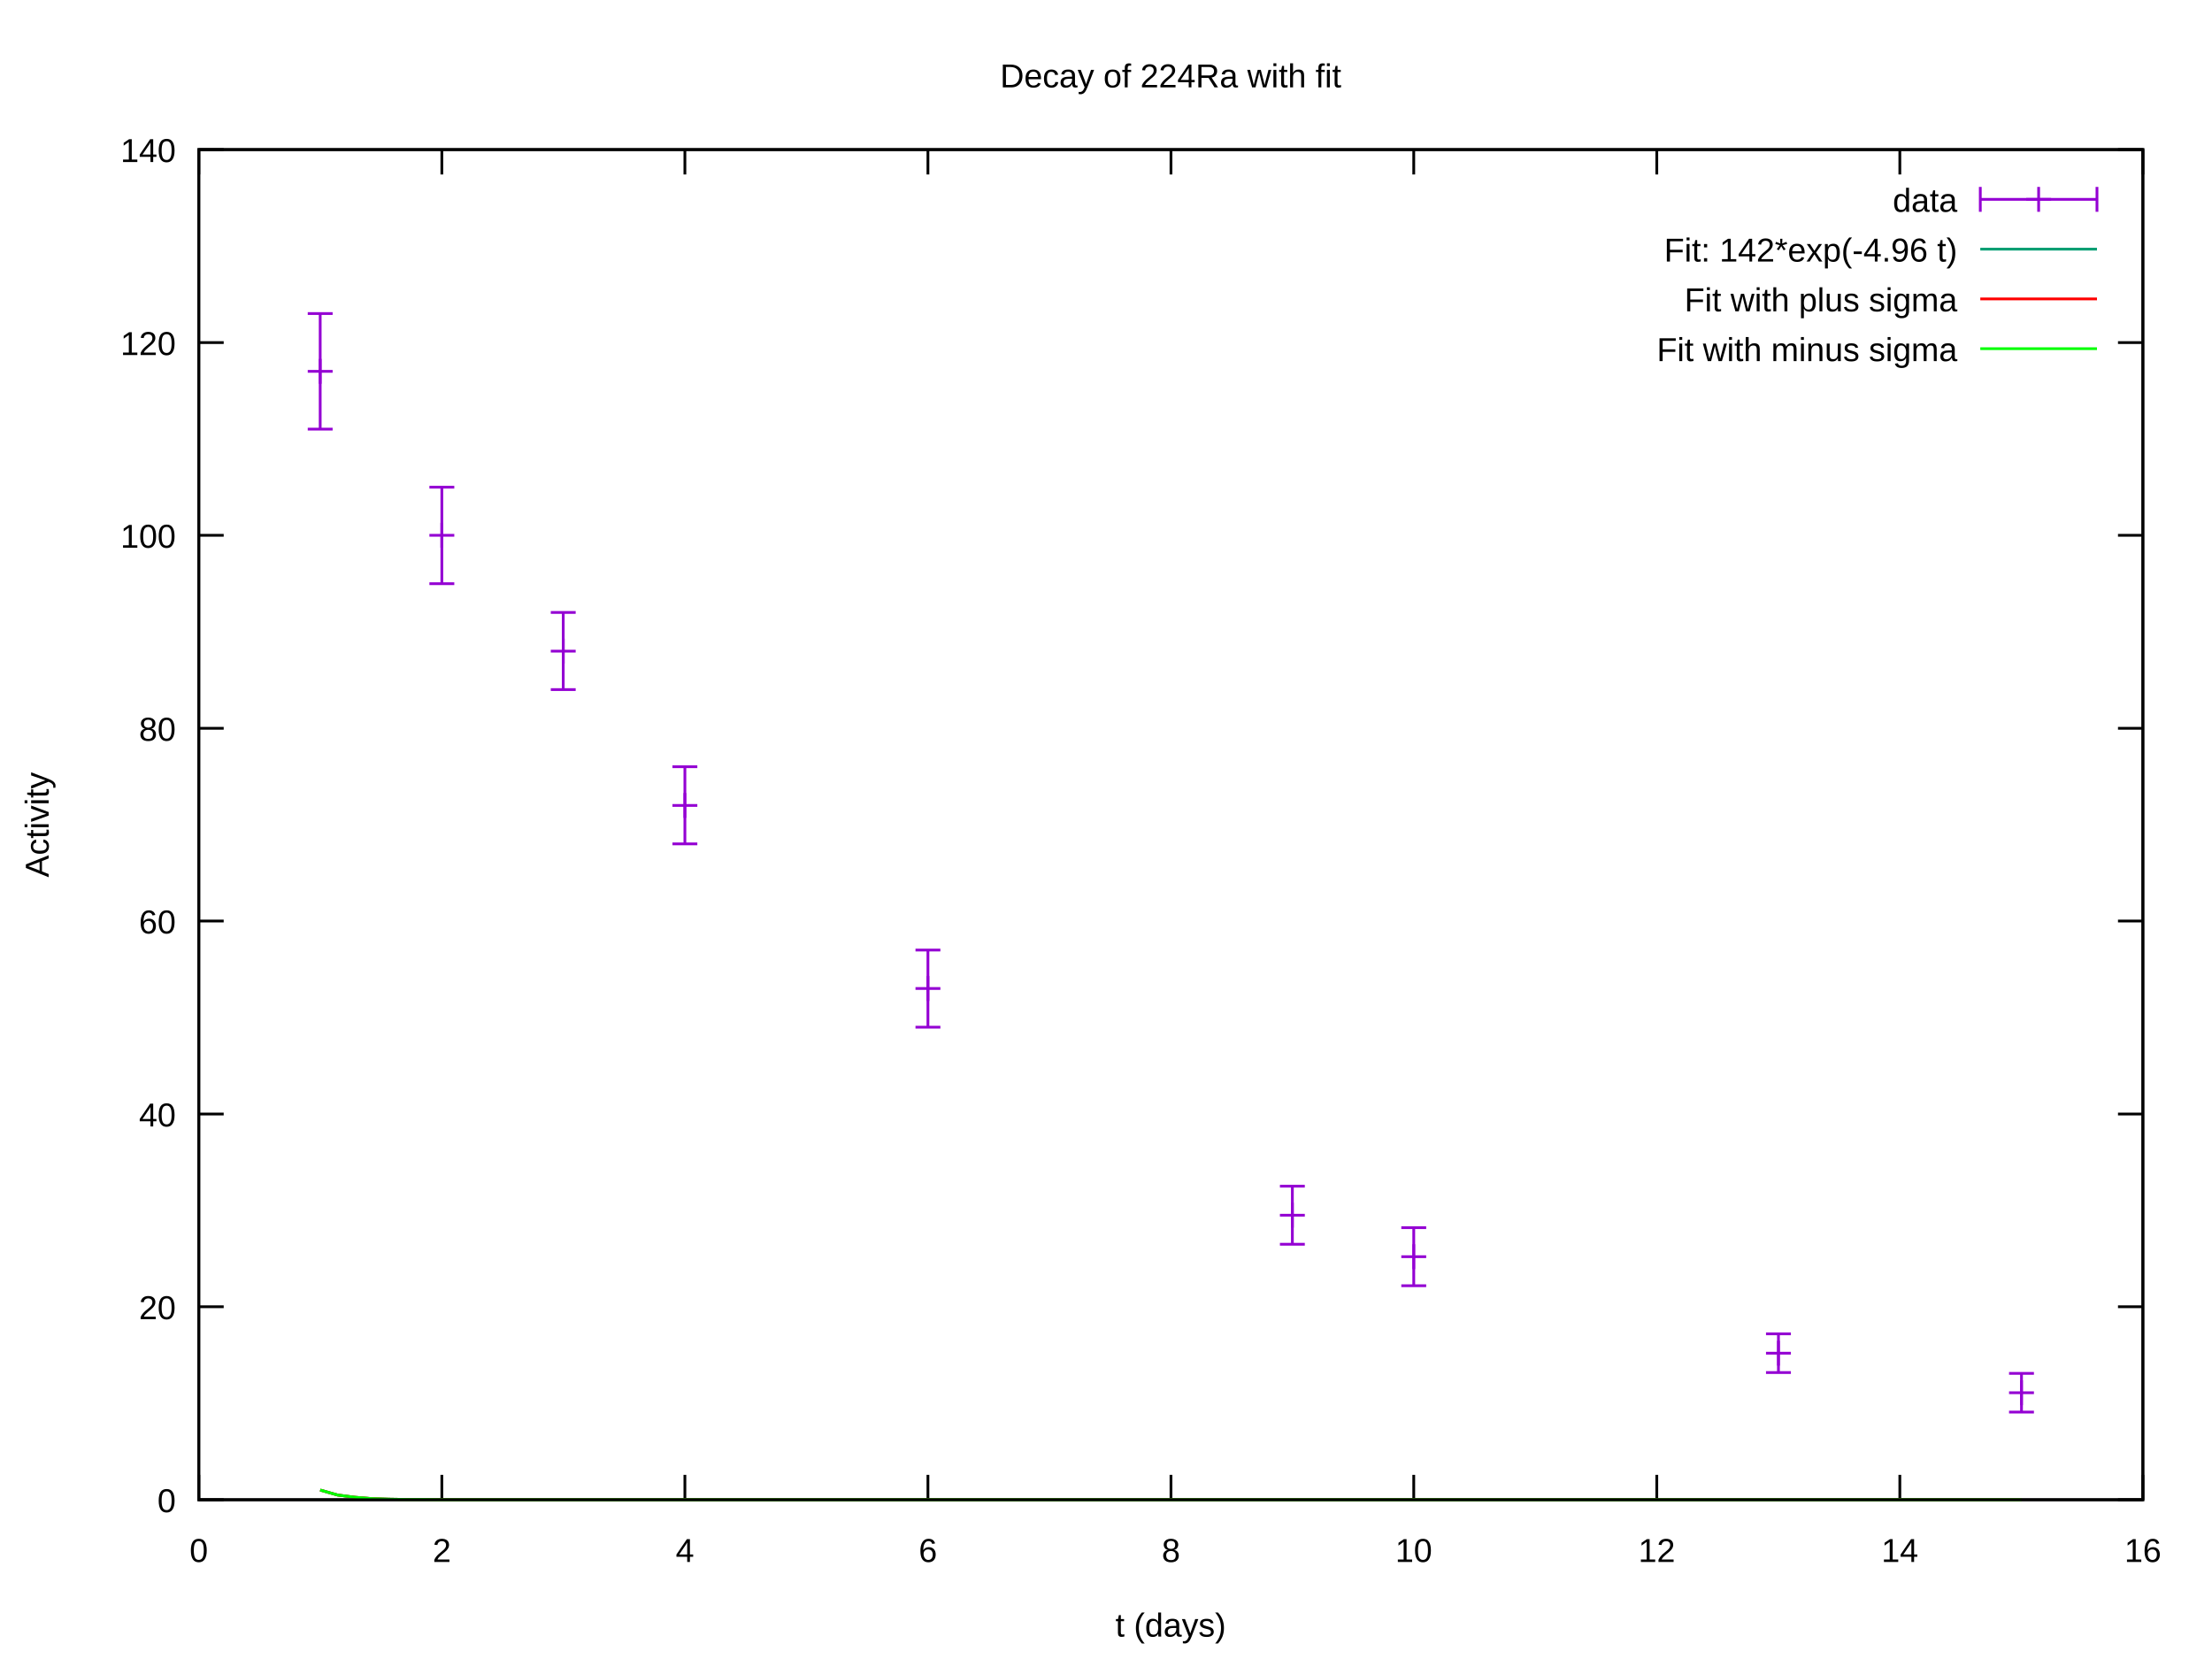
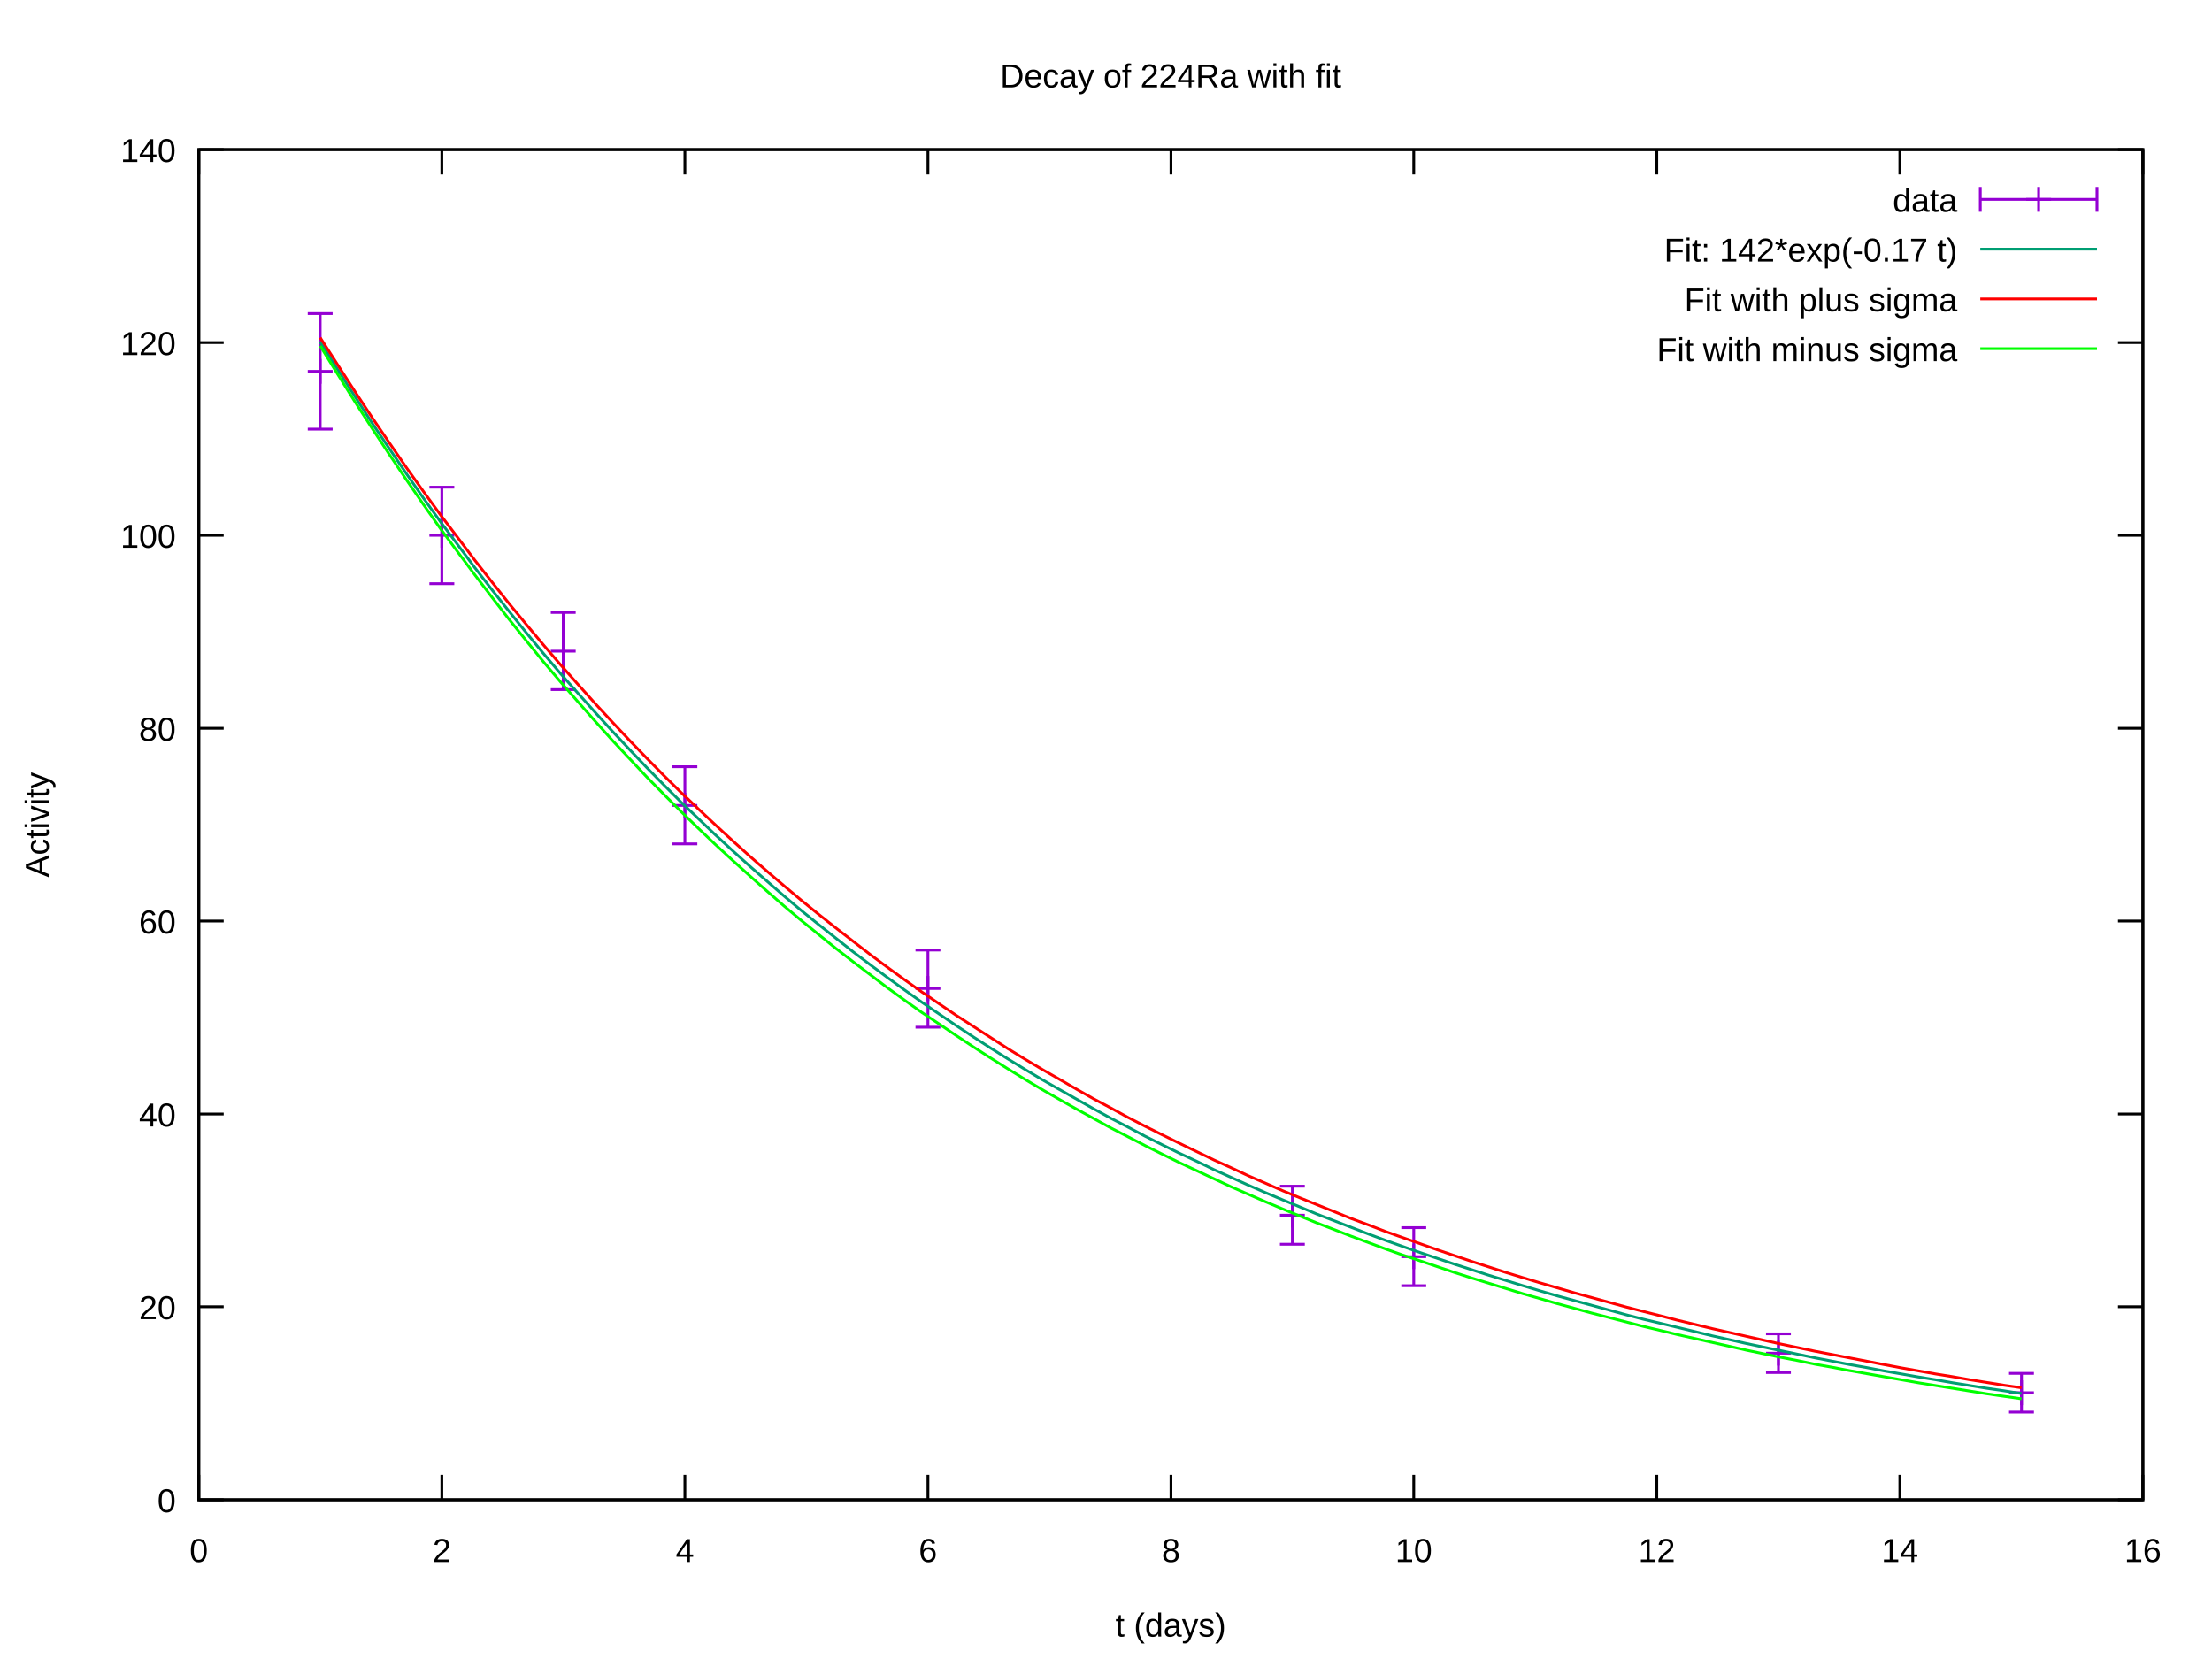
<svg xmlns="http://www.w3.org/2000/svg" xmlns:xlink="http://www.w3.org/1999/xlink" width="800" height="600" viewBox="0 0 800 600">
  <g id="gnuplot_canvas">
    <rect x="0" y="0" width="800" height="600" fill="#ffffff" />
    <defs>
      <circle id="gpDot" r="0.5" stroke-width="0.5" />
      <path id="gpPt0" stroke-width="0.222" stroke="currentColor" d="M-1,0 h2 M0,-1 v2" />
      <path id="gpPt1" stroke-width="0.222" stroke="currentColor" d="M-1,-1 L1,1 M1,-1 L-1,1" />
      <path id="gpPt2" stroke-width="0.222" stroke="currentColor" d="M-1,0 L1,0 M0,-1 L0,1 M-1,-1 L1,1 M-1,1 L1,-1" />
      <rect id="gpPt3" stroke-width="0.222" stroke="currentColor" x="-1" y="-1" width="2" height="2" />
      <rect id="gpPt4" stroke-width="0.222" stroke="currentColor" fill="currentColor" x="-1" y="-1" width="2" height="2" />
      <circle id="gpPt5" stroke-width="0.222" stroke="currentColor" cx="0" cy="0" r="1" />
      <use xlink:href="#gpPt5" id="gpPt6" fill="currentColor" stroke="none" />
      <path id="gpPt7" stroke-width="0.222" stroke="currentColor" d="M0,-1.33 L-1.33,0.67 L1.33,0.67 z" />
      <use xlink:href="#gpPt7" id="gpPt8" fill="currentColor" stroke="none" />
      <use xlink:href="#gpPt7" id="gpPt9" stroke="currentColor" transform="rotate(180)" />
      <use xlink:href="#gpPt9" id="gpPt10" fill="currentColor" stroke="none" />
      <use xlink:href="#gpPt3" id="gpPt11" stroke="currentColor" transform="rotate(45)" />
      <use xlink:href="#gpPt11" id="gpPt12" fill="currentColor" stroke="none" />
      <path id="gpPt13" stroke-width="0.222" stroke="currentColor" d="M0,1.330 L1.265,0.411 L0.782,-1.067 L-0.782,-1.076 L-1.265,0.411 z" />
      <use xlink:href="#gpPt13" id="gpPt14" fill="currentColor" stroke="none" />
      <filter id="textbox" filterUnits="objectBoundingBox" x="0" y="0" height="1" width="1">
        <feFlood flood-color="#FFFFFF" flood-opacity="1" result="bgnd" />
        <feComposite in="SourceGraphic" in2="bgnd" operator="atop" />
      </filter>
      <filter id="greybox" filterUnits="objectBoundingBox" x="0" y="0" height="1" width="1">
        <feFlood flood-color="lightgrey" flood-opacity="1" result="grey" />
        <feComposite in="SourceGraphic" in2="grey" operator="atop" />
      </filter>
    </defs>
    <g fill="none" color="#FFFFFF" stroke="currentColor" stroke-width="1.00" stroke-linecap="butt" stroke-linejoin="miter">
</g>
    <g fill="none" color="black" stroke="currentColor" stroke-width="1.00" stroke-linecap="butt" stroke-linejoin="miter">
      <path stroke="black" d="M71.9,542.4 L80.9,542.4 M775.0,542.4 L766.0,542.4  " />
      <g transform="translate(63.6,546.9)" stroke="none" fill="black" font-family="Arial" font-size="12.00" text-anchor="end">
        <text>
          <tspan font-family="Arial"> 0</tspan>
        </text>
      </g>
    </g>
    <g fill="none" color="black" stroke="currentColor" stroke-width="1.00" stroke-linecap="butt" stroke-linejoin="miter">
      <path stroke="black" d="M71.9,472.6 L80.9,472.6 M775.0,472.6 L766.0,472.6  " />
      <g transform="translate(63.6,477.1)" stroke="none" fill="black" font-family="Arial" font-size="12.00" text-anchor="end">
        <text>
          <tspan font-family="Arial"> 20</tspan>
        </text>
      </g>
    </g>
    <g fill="none" color="black" stroke="currentColor" stroke-width="1.00" stroke-linecap="butt" stroke-linejoin="miter">
      <path stroke="black" d="M71.9,402.9 L80.9,402.9 M775.0,402.9 L766.0,402.9  " />
      <g transform="translate(63.6,407.4)" stroke="none" fill="black" font-family="Arial" font-size="12.00" text-anchor="end">
        <text>
          <tspan font-family="Arial"> 40</tspan>
        </text>
      </g>
    </g>
    <g fill="none" color="black" stroke="currentColor" stroke-width="1.00" stroke-linecap="butt" stroke-linejoin="miter">
      <path stroke="black" d="M71.9,333.1 L80.9,333.1 M775.0,333.1 L766.0,333.1  " />
      <g transform="translate(63.6,337.6)" stroke="none" fill="black" font-family="Arial" font-size="12.00" text-anchor="end">
        <text>
          <tspan font-family="Arial"> 60</tspan>
        </text>
      </g>
    </g>
    <g fill="none" color="black" stroke="currentColor" stroke-width="1.00" stroke-linecap="butt" stroke-linejoin="miter">
      <path stroke="black" d="M71.9,263.4 L80.9,263.4 M775.0,263.4 L766.0,263.4  " />
      <g transform="translate(63.6,267.9)" stroke="none" fill="black" font-family="Arial" font-size="12.00" text-anchor="end">
        <text>
          <tspan font-family="Arial"> 80</tspan>
        </text>
      </g>
    </g>
    <g fill="none" color="black" stroke="currentColor" stroke-width="1.00" stroke-linecap="butt" stroke-linejoin="miter">
      <path stroke="black" d="M71.9,193.6 L80.9,193.6 M775.0,193.6 L766.0,193.6  " />
      <g transform="translate(63.6,198.1)" stroke="none" fill="black" font-family="Arial" font-size="12.00" text-anchor="end">
        <text>
          <tspan font-family="Arial"> 100</tspan>
        </text>
      </g>
    </g>
    <g fill="none" color="black" stroke="currentColor" stroke-width="1.00" stroke-linecap="butt" stroke-linejoin="miter">
      <path stroke="black" d="M71.9,123.9 L80.9,123.9 M775.0,123.9 L766.0,123.9  " />
      <g transform="translate(63.6,128.4)" stroke="none" fill="black" font-family="Arial" font-size="12.00" text-anchor="end">
        <text>
          <tspan font-family="Arial"> 120</tspan>
        </text>
      </g>
    </g>
    <g fill="none" color="black" stroke="currentColor" stroke-width="1.00" stroke-linecap="butt" stroke-linejoin="miter">
      <path stroke="black" d="M71.9,54.1 L80.9,54.1 M775.0,54.1 L766.0,54.1  " />
      <g transform="translate(63.6,58.6)" stroke="none" fill="black" font-family="Arial" font-size="12.00" text-anchor="end">
        <text>
          <tspan font-family="Arial"> 140</tspan>
        </text>
      </g>
    </g>
    <g fill="none" color="black" stroke="currentColor" stroke-width="1.00" stroke-linecap="butt" stroke-linejoin="miter">
      <path stroke="black" d="M71.9,542.4 L71.9,533.4 M71.9,54.1 L71.9,63.1  " />
      <g transform="translate(71.9,564.9)" stroke="none" fill="black" font-family="Arial" font-size="12.00" text-anchor="middle">
        <text>
          <tspan font-family="Arial"> 0</tspan>
        </text>
      </g>
    </g>
    <g fill="none" color="black" stroke="currentColor" stroke-width="1.00" stroke-linecap="butt" stroke-linejoin="miter">
      <path stroke="black" d="M159.8,542.4 L159.8,533.4 M159.8,54.1 L159.8,63.1  " />
      <g transform="translate(159.8,564.9)" stroke="none" fill="black" font-family="Arial" font-size="12.00" text-anchor="middle">
        <text>
          <tspan font-family="Arial"> 2</tspan>
        </text>
      </g>
    </g>
    <g fill="none" color="black" stroke="currentColor" stroke-width="1.00" stroke-linecap="butt" stroke-linejoin="miter">
      <path stroke="black" d="M247.7,542.4 L247.7,533.4 M247.7,54.1 L247.7,63.1  " />
      <g transform="translate(247.7,564.9)" stroke="none" fill="black" font-family="Arial" font-size="12.00" text-anchor="middle">
        <text>
          <tspan font-family="Arial"> 4</tspan>
        </text>
      </g>
    </g>
    <g fill="none" color="black" stroke="currentColor" stroke-width="1.00" stroke-linecap="butt" stroke-linejoin="miter">
      <path stroke="black" d="M335.6,542.4 L335.6,533.4 M335.6,54.1 L335.6,63.1  " />
      <g transform="translate(335.6,564.9)" stroke="none" fill="black" font-family="Arial" font-size="12.00" text-anchor="middle">
        <text>
          <tspan font-family="Arial"> 6</tspan>
        </text>
      </g>
    </g>
    <g fill="none" color="black" stroke="currentColor" stroke-width="1.00" stroke-linecap="butt" stroke-linejoin="miter">
      <path stroke="black" d="M423.5,542.4 L423.5,533.4 M423.5,54.1 L423.5,63.1  " />
      <g transform="translate(423.5,564.9)" stroke="none" fill="black" font-family="Arial" font-size="12.00" text-anchor="middle">
        <text>
          <tspan font-family="Arial"> 8</tspan>
        </text>
      </g>
    </g>
    <g fill="none" color="black" stroke="currentColor" stroke-width="1.00" stroke-linecap="butt" stroke-linejoin="miter">
      <path stroke="black" d="M511.3,542.4 L511.3,533.4 M511.3,54.1 L511.3,63.1  " />
      <g transform="translate(511.3,564.9)" stroke="none" fill="black" font-family="Arial" font-size="12.00" text-anchor="middle">
        <text>
          <tspan font-family="Arial"> 10</tspan>
        </text>
      </g>
    </g>
    <g fill="none" color="black" stroke="currentColor" stroke-width="1.00" stroke-linecap="butt" stroke-linejoin="miter">
      <path stroke="black" d="M599.2,542.4 L599.2,533.4 M599.2,54.1 L599.2,63.1  " />
      <g transform="translate(599.2,564.9)" stroke="none" fill="black" font-family="Arial" font-size="12.00" text-anchor="middle">
        <text>
          <tspan font-family="Arial"> 12</tspan>
        </text>
      </g>
    </g>
    <g fill="none" color="black" stroke="currentColor" stroke-width="1.00" stroke-linecap="butt" stroke-linejoin="miter">
      <path stroke="black" d="M687.1,542.4 L687.1,533.4 M687.1,54.1 L687.1,63.1  " />
      <g transform="translate(687.1,564.9)" stroke="none" fill="black" font-family="Arial" font-size="12.00" text-anchor="middle">
        <text>
          <tspan font-family="Arial"> 14</tspan>
        </text>
      </g>
    </g>
    <g fill="none" color="black" stroke="currentColor" stroke-width="1.00" stroke-linecap="butt" stroke-linejoin="miter">
      <path stroke="black" d="M775.0,542.4 L775.0,533.4 M775.0,54.1 L775.0,63.1  " />
      <g transform="translate(775.0,564.9)" stroke="none" fill="black" font-family="Arial" font-size="12.00" text-anchor="middle">
        <text>
          <tspan font-family="Arial"> 16</tspan>
        </text>
      </g>
    </g>
    <g fill="none" color="black" stroke="currentColor" stroke-width="1.00" stroke-linecap="butt" stroke-linejoin="miter">
</g>
    <g fill="none" color="black" stroke="currentColor" stroke-width="1.00" stroke-linecap="butt" stroke-linejoin="miter">
      <path stroke="black" d="M71.9,54.1 L71.9,542.4 L775.0,542.4 L775.0,54.1 L71.9,54.1 Z  " />
    </g>
    <g fill="none" color="black" stroke="currentColor" stroke-width="1.00" stroke-linecap="butt" stroke-linejoin="miter">
      <g transform="translate(17.6,298.3) rotate(270)" stroke="none" fill="black" font-family="Arial" font-size="12.00" text-anchor="middle">
        <text>
          <tspan font-family="Arial">Activity</tspan>
        </text>
      </g>
    </g>
    <g fill="none" color="black" stroke="currentColor" stroke-width="1.00" stroke-linecap="butt" stroke-linejoin="miter">
      <g transform="translate(423.4,591.9)" stroke="none" fill="black" font-family="Arial" font-size="12.00" text-anchor="middle">
        <text>
          <tspan font-family="Arial">t (days)</tspan>
        </text>
      </g>
    </g>
    <g fill="none" color="black" stroke="currentColor" stroke-width="1.00" stroke-linecap="butt" stroke-linejoin="miter">
      <g transform="translate(423.4,31.6)" stroke="none" fill="black" font-family="Arial" font-size="12.00" text-anchor="middle">
        <text>
          <tspan font-family="Arial">Decay of 224Ra with fit</tspan>
        </text>
      </g>
    </g>
    <g id="gnuplot_plot_1">
      <g fill="none" color="black" stroke="currentColor" stroke-width="1.00" stroke-linecap="butt" stroke-linejoin="miter">
        <g transform="translate(707.9,76.6)" stroke="none" fill="black" font-family="Arial" font-size="12.00" text-anchor="end">
          <text>
            <tspan font-family="Arial">data</tspan>
          </text>
        </g>
      </g>
      <g fill="none" color="black" stroke="currentColor" stroke-width="1.00" stroke-linecap="butt" stroke-linejoin="miter">
        <path stroke="rgb(148,   0, 211)" d="M716.2,72.1 L758.4,72.1 M716.2,67.6 L716.2,76.6 M758.4,67.6 L758.4,76.6 M115.8,155.2 L115.8,113.4   M111.3,155.2 L120.3,155.2 M111.3,113.4 L120.3,113.4 M159.8,211.1 L159.8,176.2 M155.3,211.1 L164.3,211.1   M155.3,176.2 L164.3,176.2 M203.7,249.4 L203.7,221.5 M199.2,249.4 L208.2,249.4 M199.2,221.5 L208.2,221.5   M247.7,305.2 L247.7,277.3 M243.2,305.2 L252.2,305.2 M243.2,277.3 L252.2,277.3 M335.6,371.5 L335.6,343.6   M331.1,371.5 L340.1,371.5 M331.1,343.6 L340.1,343.6 M467.4,450.0 L467.4,429.0 M462.9,450.0 L471.9,450.0   M462.9,429.0 L471.9,429.0 M511.3,465.0 L511.3,444.0 M506.8,465.0 L515.8,465.0 M506.8,444.0 L515.8,444.0   M643.2,496.4 L643.2,482.4 M638.7,496.4 L647.7,496.4 M638.7,482.4 L647.7,482.4 M731.1,510.7 L731.1,496.7   M726.6,510.7 L735.6,510.7 M726.6,496.7 L735.6,496.7  " />
        <use xlink:href="#gpPt0" transform="translate(115.8,134.3) scale(4.50)" color="rgb(148,   0, 211)" />
        <use xlink:href="#gpPt0" transform="translate(159.8,193.6) scale(4.50)" color="rgb(148,   0, 211)" />
        <use xlink:href="#gpPt0" transform="translate(203.7,235.5) scale(4.50)" color="rgb(148,   0, 211)" />
        <use xlink:href="#gpPt0" transform="translate(247.7,291.3) scale(4.50)" color="rgb(148,   0, 211)" />
        <use xlink:href="#gpPt0" transform="translate(335.6,357.5) scale(4.50)" color="rgb(148,   0, 211)" />
        <use xlink:href="#gpPt0" transform="translate(467.4,439.5) scale(4.50)" color="rgb(148,   0, 211)" />
        <use xlink:href="#gpPt0" transform="translate(511.3,454.5) scale(4.50)" color="rgb(148,   0, 211)" />
        <use xlink:href="#gpPt0" transform="translate(643.2,489.4) scale(4.50)" color="rgb(148,   0, 211)" />
        <use xlink:href="#gpPt0" transform="translate(731.1,503.7) scale(4.50)" color="rgb(148,   0, 211)" />
        <use xlink:href="#gpPt0" transform="translate(737.3,72.1) scale(4.50)" color="rgb(148,   0, 211)" />
      </g>
    </g>
    <g id="gnuplot_plot_2">
      <g fill="none" color="black" stroke="currentColor" stroke-width="1.00" stroke-linecap="butt" stroke-linejoin="miter">
        <g transform="translate(707.9,94.6)" stroke="none" fill="black" font-family="Arial" font-size="12.00" text-anchor="end">
          <text>
-             <tspan font-family="Arial">Fit: 142*exp(-4.96 t)</tspan>
-           </text>
-         </g>
-       </g>
-       <g fill="none" color="black" stroke="currentColor" stroke-width="1.00" stroke-linecap="butt" stroke-linejoin="miter">
-         <path stroke="rgb(  0, 158, 115)" d="M716.2,90.1 L758.4,90.1 M115.8,538.9 L122.1,540.7 L128.3,541.5 L134.5,542.0 L140.7,542.2 L146.9,542.3   L153.1,542.3 L159.3,542.4 L165.6,542.4 L171.8,542.4 L178.0,542.4 L184.2,542.4 L190.4,542.4 L196.6,542.4   L202.8,542.4 L209.1,542.4 L215.3,542.4 L221.5,542.4 L227.7,542.4 L233.9,542.4 L240.1,542.4 L246.3,542.4   L252.6,542.4 L258.8,542.4 L265.0,542.4 L271.2,542.4 L277.4,542.4 L283.6,542.4 L289.8,542.4 L296.1,542.4   L302.3,542.4 L308.5,542.4 L314.7,542.4 L320.9,542.4 L327.1,542.4 L333.3,542.4 L339.6,542.4 L345.8,542.4   L352.0,542.4 L358.2,542.4 L364.4,542.4 L370.6,542.4 L376.8,542.4 L383.1,542.4 L389.3,542.4 L395.5,542.4   L401.7,542.4 L407.9,542.4 L414.1,542.4 L420.3,542.4 L426.6,542.4 L432.8,542.4 L439.0,542.4 L445.2,542.4   L451.4,542.4 L457.6,542.4 L463.8,542.4 L470.1,542.4 L476.3,542.4 L482.5,542.4 L488.7,542.4 L494.9,542.4   L501.1,542.4 L507.3,542.4 L513.6,542.4 L519.8,542.4 L526.0,542.4 L532.2,542.4 L538.4,542.4 L544.6,542.4   L550.8,542.4 L557.1,542.4 L563.3,542.4 L569.5,542.4 L575.7,542.4 L581.9,542.4 L588.1,542.4 L594.3,542.4   L600.6,542.4 L606.8,542.4 L613.0,542.4 L619.2,542.4 L625.4,542.4 L631.6,542.4 L637.8,542.4 L644.1,542.4   L650.3,542.4 L656.5,542.4 L662.7,542.4 L668.9,542.4 L675.1,542.4 L681.3,542.4 L687.6,542.4 L693.8,542.4   L700.0,542.4 L706.2,542.4 L712.4,542.4 L718.6,542.4 L724.8,542.4 L731.1,542.4  " />
+             <tspan font-family="Arial">Fit: 142*exp(-0.17 t)</tspan>
+           </text>
+         </g>
+       </g>
+       <g fill="none" color="black" stroke="currentColor" stroke-width="1.00" stroke-linecap="butt" stroke-linejoin="miter">
+         <path stroke="rgb(  0, 158, 115)" d="M716.2,90.1 L758.4,90.1 M115.8,123.6 L122.1,133.6 L128.3,143.3 L134.5,152.9 L140.7,162.1 L146.9,171.2   L153.1,180.1 L159.3,188.7 L165.6,197.1 L171.8,205.4 L178.0,213.4 L184.2,221.2 L190.4,228.9 L196.6,236.4   L202.8,243.7 L209.1,250.8 L215.3,257.7 L221.5,264.5 L227.7,271.1 L233.9,277.6 L240.1,283.9 L246.3,290.1   L252.6,296.1 L258.8,302.0 L265.0,307.7 L271.2,313.3 L277.4,318.7 L283.6,324.1 L289.8,329.3 L296.1,334.4   L302.3,339.3 L308.5,344.2 L314.7,348.9 L320.9,353.5 L327.1,358.0 L333.3,362.4 L339.6,366.7 L345.8,370.9   L352.0,375.0 L358.2,379.0 L364.4,382.9 L370.6,386.7 L376.8,390.4 L383.1,394.0 L389.3,397.5 L395.5,401.0   L401.7,404.4 L407.9,407.6 L414.1,410.9 L420.3,414.0 L426.6,417.1 L432.8,420.0 L439.0,423.0 L445.2,425.8   L451.4,428.6 L457.6,431.3 L463.8,433.9 L470.1,436.5 L476.3,439.1 L482.5,441.5 L488.7,443.9 L494.9,446.3   L501.1,448.6 L507.3,450.8 L513.6,453.0 L519.8,455.1 L526.0,457.2 L532.2,459.2 L538.4,461.2 L544.6,463.1   L550.8,465.0 L557.1,466.9 L563.3,468.7 L569.5,470.4 L575.7,472.1 L581.9,473.8 L588.1,475.5 L594.3,477.1   L600.6,478.6 L606.8,480.1 L613.0,481.6 L619.2,483.1 L625.4,484.5 L631.6,485.9 L637.8,487.2 L644.1,488.5   L650.3,489.8 L656.5,491.1 L662.7,492.3 L668.9,493.5 L675.1,494.6 L681.3,495.8 L687.6,496.9 L693.8,498.0   L700.0,499.0 L706.2,500.1 L712.4,501.1 L718.6,502.1 L724.8,503.0 L731.1,504.0  " />
      </g>
    </g>
    <g id="gnuplot_plot_3">
      <g fill="none" color="black" stroke="currentColor" stroke-width="1.00" stroke-linecap="butt" stroke-linejoin="miter">
        <g transform="translate(707.9,112.6)" stroke="none" fill="black" font-family="Arial" font-size="12.00" text-anchor="end">
          <text>
            <tspan font-family="Arial">Fit with plus sigma</tspan>
          </text>
        </g>
      </g>
      <g fill="none" color="black" stroke="currentColor" stroke-width="1.00" stroke-linecap="butt" stroke-linejoin="miter">
-         <path stroke="rgb(255,   0,   0)" d="M716.2,108.1 L758.4,108.1 M115.8,538.9 L122.1,540.7 L128.3,541.5 L134.5,542.0 L140.7,542.2 L146.9,542.3   L153.1,542.3 L159.3,542.4 L165.6,542.4 L171.8,542.4 L178.0,542.4 L184.2,542.4 L190.4,542.4 L196.6,542.4   L202.8,542.4 L209.1,542.4 L215.3,542.4 L221.5,542.4 L227.7,542.4 L233.9,542.4 L240.1,542.4 L246.3,542.4   L252.6,542.4 L258.8,542.4 L265.0,542.4 L271.2,542.4 L277.4,542.4 L283.6,542.4 L289.8,542.4 L296.1,542.4   L302.3,542.4 L308.5,542.4 L314.7,542.4 L320.9,542.4 L327.1,542.4 L333.3,542.4 L339.6,542.4 L345.8,542.4   L352.0,542.4 L358.2,542.4 L364.4,542.4 L370.6,542.4 L376.8,542.4 L383.1,542.4 L389.3,542.4 L395.5,542.4   L401.7,542.4 L407.9,542.4 L414.1,542.4 L420.3,542.4 L426.6,542.4 L432.8,542.4 L439.0,542.4 L445.2,542.4   L451.4,542.4 L457.6,542.4 L463.8,542.4 L470.1,542.4 L476.3,542.4 L482.5,542.4 L488.7,542.4 L494.9,542.4   L501.1,542.4 L507.3,542.4 L513.6,542.4 L519.8,542.4 L526.0,542.4 L532.2,542.4 L538.4,542.4 L544.6,542.4   L550.8,542.4 L557.1,542.4 L563.3,542.4 L569.5,542.4 L575.7,542.4 L581.9,542.4 L588.1,542.4 L594.3,542.4   L600.6,542.4 L606.8,542.4 L613.0,542.4 L619.2,542.4 L625.4,542.4 L631.6,542.4 L637.8,542.4 L644.1,542.4   L650.3,542.4 L656.5,542.4 L662.7,542.4 L668.9,542.4 L675.1,542.4 L681.3,542.4 L687.6,542.4 L693.8,542.4   L700.0,542.4 L706.2,542.4 L712.4,542.4 L718.6,542.4 L724.8,542.4 L731.1,542.4  " />
+         <path stroke="rgb(255,   0,   0)" d="M716.2,108.1 L758.4,108.1 M115.8,122.1 L122.1,131.9 L128.3,141.5 L134.5,150.9 L140.7,160.0 L146.9,169.0   L153.1,177.7 L159.3,186.2 L165.6,194.5 L171.8,202.7 L178.0,210.6 L184.2,218.4 L190.4,225.9 L196.6,233.3   L202.8,240.5 L209.1,247.6 L215.3,254.5 L221.5,261.2 L227.7,267.8 L233.9,274.2 L240.1,280.5 L246.3,286.6   L252.6,292.6 L258.8,298.4 L265.0,304.1 L271.2,309.7 L277.4,315.1 L283.6,320.4 L289.8,325.6 L296.1,330.7   L302.3,335.6 L308.5,340.4 L314.7,345.2 L320.9,349.8 L327.1,354.3 L333.3,358.7 L339.6,363.0 L345.8,367.2   L352.0,371.2 L358.2,375.2 L364.4,379.2 L370.6,383.0 L376.8,386.7 L383.1,390.3 L389.3,393.9 L395.5,397.4   L401.7,400.7 L407.9,404.1 L414.1,407.3 L420.3,410.4 L426.6,413.5 L432.8,416.5 L439.0,419.5 L445.2,422.3   L451.4,425.2 L457.6,427.9 L463.8,430.6 L470.1,433.2 L476.3,435.7 L482.5,438.2 L488.7,440.7 L494.9,443.0   L501.1,445.4 L507.3,447.6 L513.6,449.8 L519.8,452.0 L526.0,454.1 L532.2,456.2 L538.4,458.2 L544.6,460.2   L550.8,462.1 L557.1,464.0 L563.3,465.8 L569.5,467.6 L575.7,469.3 L581.9,471.0 L588.1,472.7 L594.3,474.3   L600.6,475.9 L606.8,477.5 L613.0,479.0 L619.2,480.5 L625.4,481.9 L631.6,483.3 L637.8,484.7 L644.1,486.1   L650.3,487.4 L656.5,488.7 L662.7,489.9 L668.9,491.1 L675.1,492.3 L681.3,493.5 L687.6,494.7 L693.8,495.8   L700.0,496.9 L706.2,497.9 L712.4,499.0 L718.6,500.0 L724.8,501.0 L731.1,501.9  " />
      </g>
    </g>
    <g id="gnuplot_plot_4">
      <g fill="none" color="black" stroke="currentColor" stroke-width="1.00" stroke-linecap="butt" stroke-linejoin="miter">
        <g transform="translate(707.9,130.6)" stroke="none" fill="black" font-family="Arial" font-size="12.00" text-anchor="end">
          <text>
            <tspan font-family="Arial">Fit with minus sigma</tspan>
          </text>
        </g>
      </g>
      <g fill="none" color="black" stroke="currentColor" stroke-width="1.00" stroke-linecap="butt" stroke-linejoin="miter">
-         <path stroke="rgb(  0, 255,   0)" d="M716.2,126.1 L758.4,126.1 M115.8,538.9 L122.1,540.7 L128.3,541.5 L134.5,542.0 L140.7,542.2 L146.9,542.3   L153.1,542.3 L159.3,542.4 L165.6,542.4 L171.8,542.4 L178.0,542.4 L184.2,542.4 L190.4,542.4 L196.6,542.4   L202.8,542.4 L209.1,542.4 L215.3,542.4 L221.5,542.4 L227.7,542.4 L233.9,542.4 L240.1,542.4 L246.3,542.4   L252.6,542.4 L258.8,542.4 L265.0,542.4 L271.2,542.4 L277.4,542.4 L283.6,542.4 L289.8,542.4 L296.1,542.4   L302.3,542.4 L308.5,542.4 L314.7,542.4 L320.9,542.4 L327.1,542.4 L333.3,542.4 L339.6,542.4 L345.8,542.4   L352.0,542.4 L358.2,542.4 L364.4,542.4 L370.6,542.4 L376.8,542.4 L383.1,542.4 L389.3,542.4 L395.5,542.4   L401.7,542.4 L407.9,542.4 L414.1,542.4 L420.3,542.4 L426.6,542.4 L432.8,542.4 L439.0,542.4 L445.2,542.4   L451.4,542.4 L457.6,542.4 L463.8,542.4 L470.1,542.4 L476.3,542.4 L482.5,542.4 L488.7,542.4 L494.9,542.4   L501.1,542.4 L507.3,542.4 L513.6,542.4 L519.8,542.4 L526.0,542.4 L532.2,542.4 L538.4,542.4 L544.6,542.4   L550.8,542.4 L557.1,542.4 L563.3,542.4 L569.5,542.4 L575.7,542.4 L581.9,542.4 L588.1,542.4 L594.3,542.4   L600.6,542.4 L606.8,542.4 L613.0,542.4 L619.2,542.4 L625.4,542.4 L631.6,542.4 L637.8,542.4 L644.1,542.4   L650.3,542.4 L656.5,542.4 L662.7,542.4 L668.9,542.4 L675.1,542.4 L681.3,542.4 L687.6,542.4 L693.8,542.4   L700.0,542.4 L706.2,542.4 L712.4,542.4 L718.6,542.4 L724.8,542.4 L731.1,542.4  " />
+         <path stroke="rgb(  0, 255,   0)" d="M716.2,126.1 L758.4,126.1 M115.8,125.1 L122.1,135.3 L128.3,145.2 L134.5,154.8 L140.7,164.2 L146.9,173.4   L153.1,182.4 L159.3,191.2 L165.6,199.7 L171.8,208.0 L178.0,216.1 L184.2,224.1 L190.4,231.8 L196.6,239.4   L202.8,246.7 L209.1,253.9 L215.3,260.9 L221.5,267.8 L227.7,274.4 L233.9,281.0 L240.1,287.3 L246.3,293.5   L252.6,299.6 L258.8,305.5 L265.0,311.2 L271.2,316.8 L277.4,322.3 L283.6,327.7 L289.8,332.9 L296.1,338.0   L302.3,343.0 L308.5,347.8 L314.7,352.5 L320.9,357.2 L327.1,361.7 L333.3,366.1 L339.6,370.3 L345.8,374.5   L352.0,378.6 L358.2,382.6 L364.4,386.5 L370.6,390.3 L376.8,394.0 L383.1,397.6 L389.3,401.1 L395.5,404.5   L401.7,407.9 L407.9,411.1 L414.1,414.3 L420.3,417.4 L426.6,420.5 L432.8,423.4 L439.0,426.3 L445.2,429.2   L451.4,431.9 L457.6,434.6 L463.8,437.2 L470.1,439.8 L476.3,442.3 L482.5,444.7 L488.7,447.1 L494.9,449.4   L501.1,451.7 L507.3,453.9 L513.6,456.0 L519.8,458.1 L526.0,460.2 L532.2,462.2 L538.4,464.1 L544.6,466.0   L550.8,467.9 L557.1,469.7 L563.3,471.5 L569.5,473.2 L575.7,474.9 L581.9,476.5 L588.1,478.1 L594.3,479.7   L600.6,481.2 L606.8,482.7 L613.0,484.1 L619.2,485.5 L625.4,486.9 L631.6,488.3 L637.8,489.6 L644.1,490.9   L650.3,492.1 L656.5,493.4 L662.7,494.5 L668.9,495.7 L675.1,496.8 L681.3,497.9 L687.6,499.0 L693.8,500.1   L700.0,501.1 L706.2,502.1 L712.4,503.1 L718.6,504.1 L724.8,505.0 L731.1,505.9  " />
      </g>
    </g>
    <g fill="none" color="#FFFFFF" stroke="rgb(  0, 255,   0)" stroke-width="2.00" stroke-linecap="butt" stroke-linejoin="miter">
</g>
    <g fill="none" color="black" stroke="currentColor" stroke-width="2.00" stroke-linecap="butt" stroke-linejoin="miter">
</g>
    <g fill="none" color="black" stroke="black" stroke-width="1.00" stroke-linecap="butt" stroke-linejoin="miter">
</g>
    <g fill="none" color="black" stroke="currentColor" stroke-width="1.00" stroke-linecap="butt" stroke-linejoin="miter">
      <path stroke="black" d="M71.9,54.1 L71.9,542.4 L775.0,542.4 L775.0,54.1 L71.9,54.1 Z  " />
    </g>
    <g fill="none" color="black" stroke="currentColor" stroke-width="1.00" stroke-linecap="butt" stroke-linejoin="miter">
</g>
  </g>
</svg>
